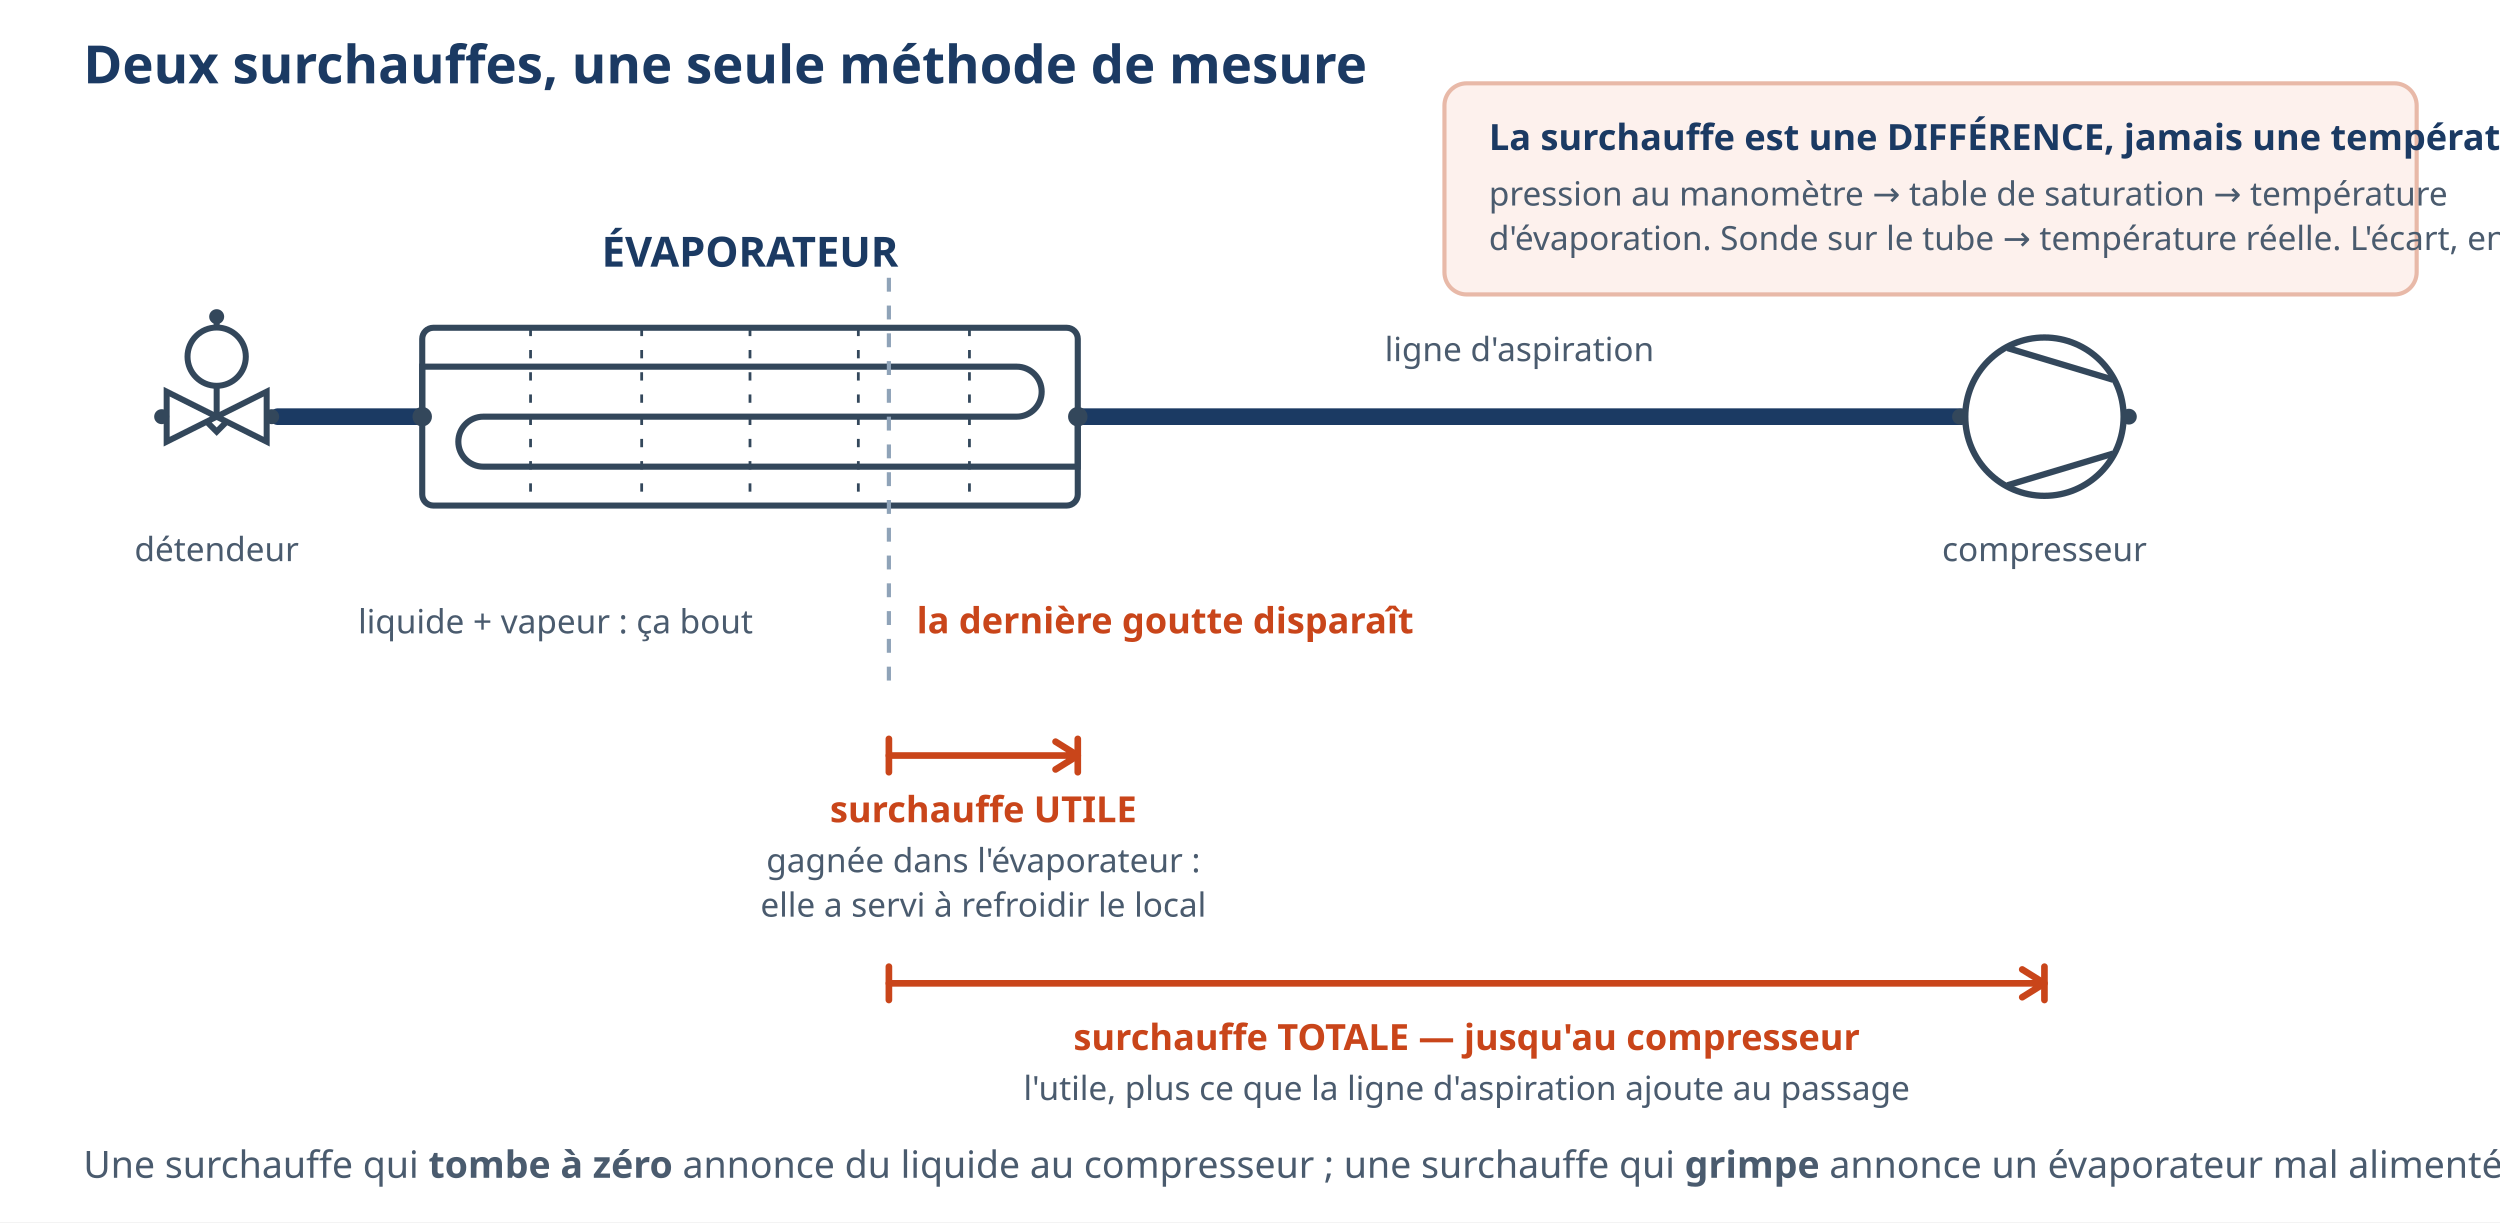
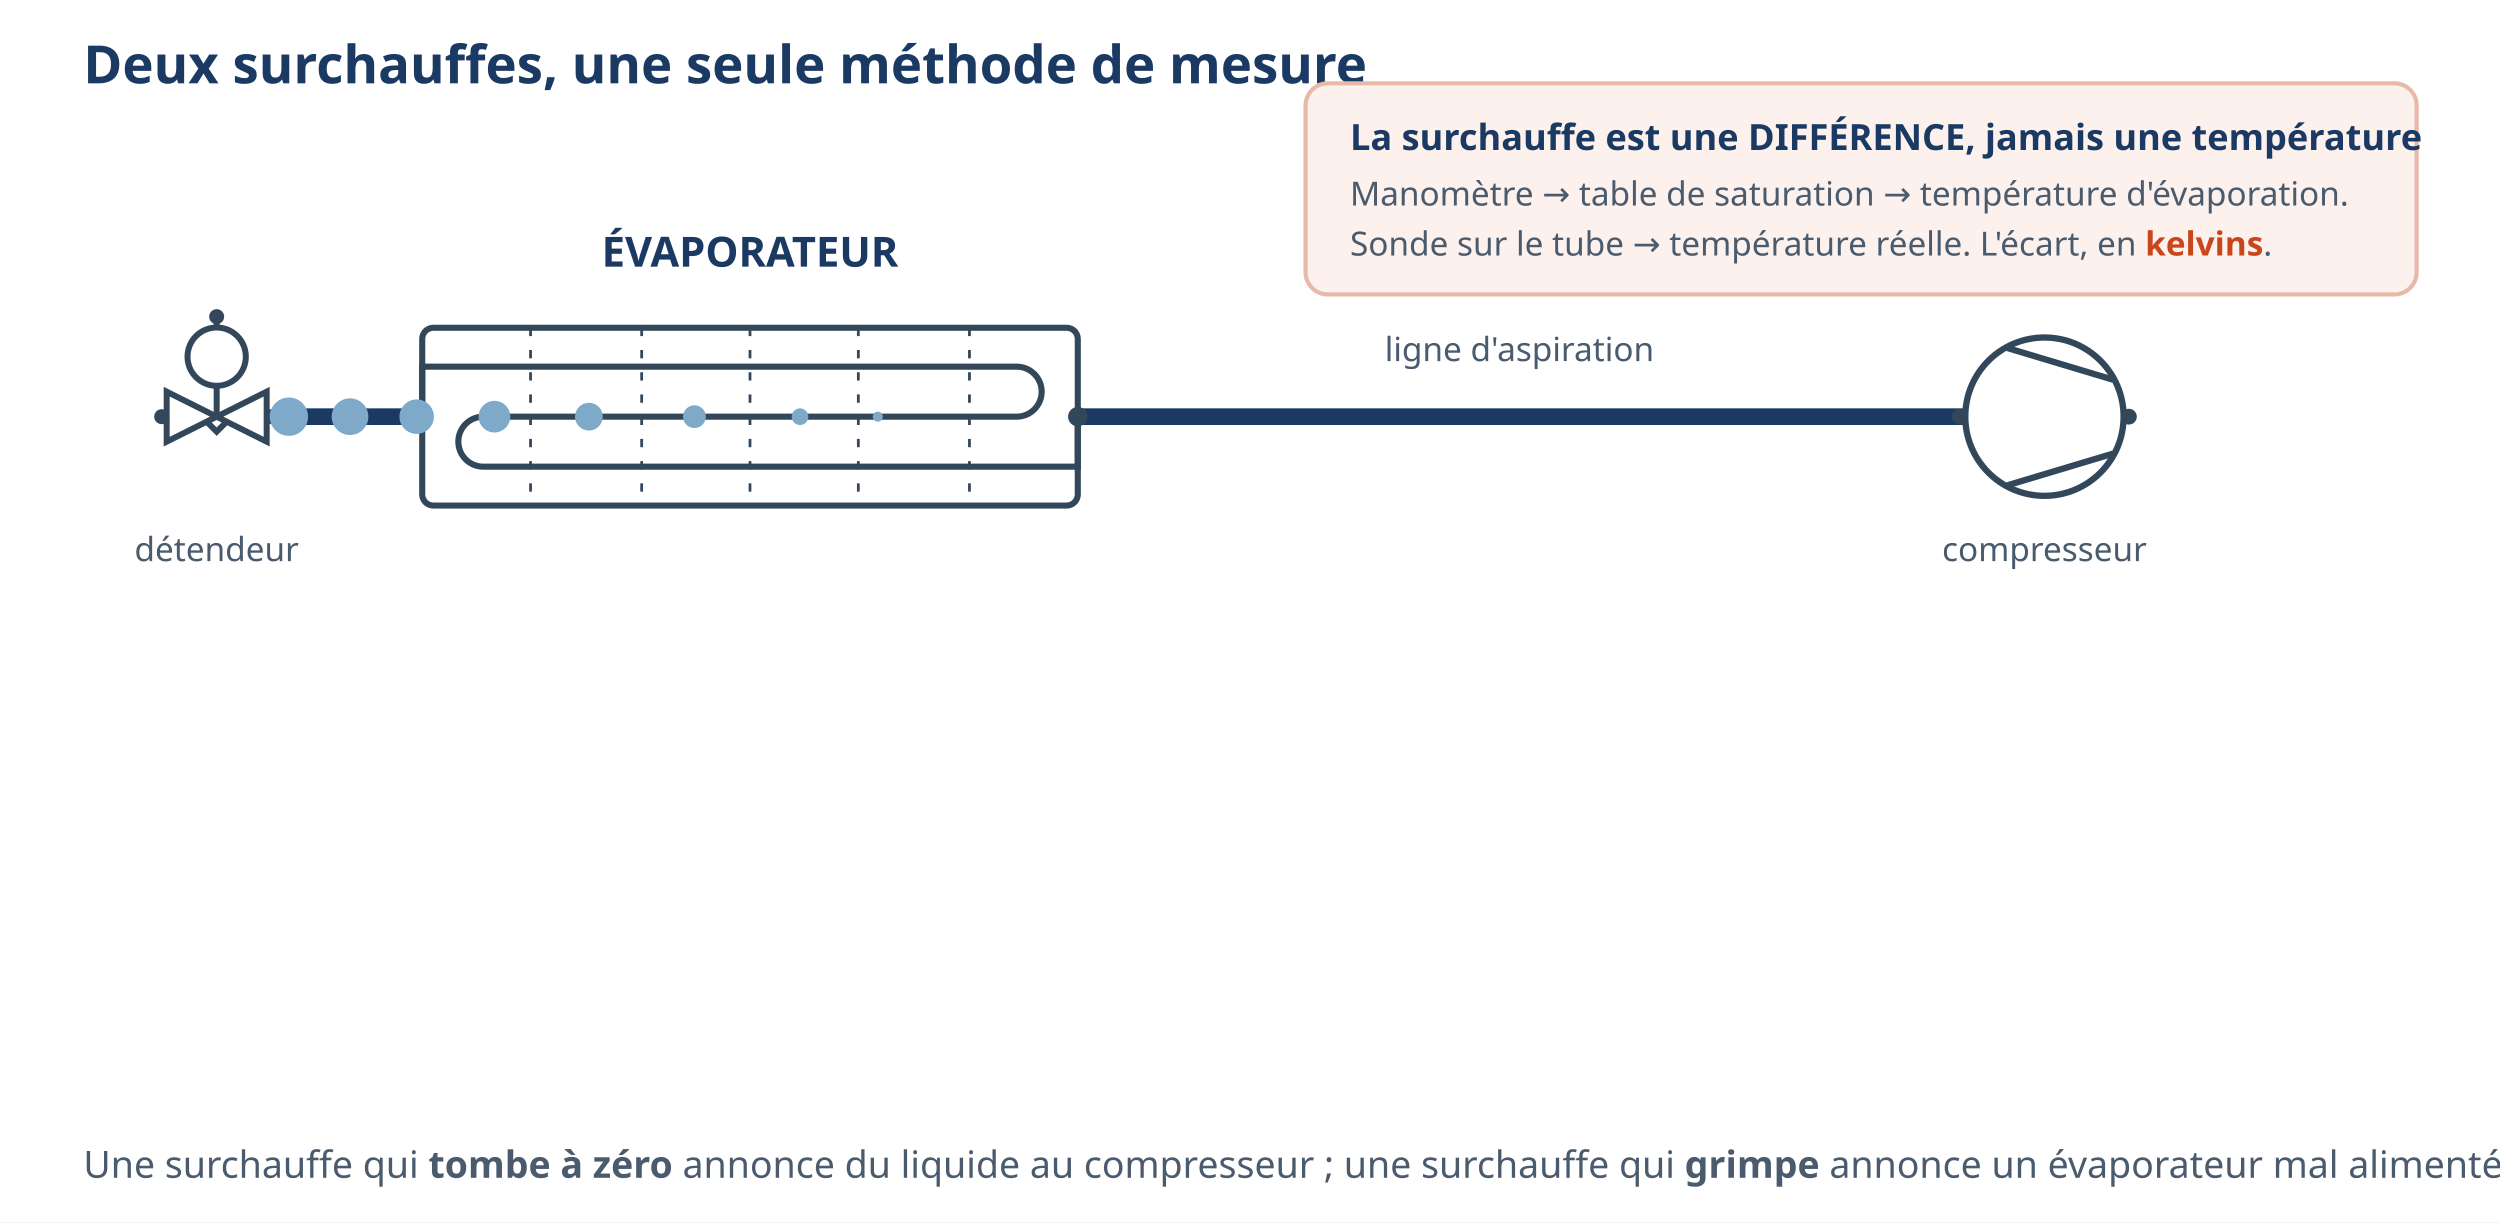
- <svg xmlns="http://www.w3.org/2000/svg" viewBox="0 0 900 440" role="img" aria-label="Le fluide sort du détendeur en mélange liquide et vapeur, et entre dans l'évaporateur. Il bout tout au long de la batterie. En un point, la dernière goutte disparaît : à partir de là il n'y a plus que de la vapeur, et la température peut de nouveau monter. Ce que la vapeur gagne à l'intérieur même de l'évaporateur s'appelle la surchauffe utile, parce qu'elle a servi à refroidir le local. Ce qu'elle gagne ensuite dans la ligne d'aspiration jusqu'au compresseur s'y ajoute : le total s'appelle la surchauffe totale. On la mesure toujours de la même façon : la pression lue au manomètre donne, par la table de saturation, la température d'évaporation ; la sonde de contact donne la température réelle du tube ; la différence entre les deux est la surchauffe, exprimée en kelvins.">
+ <svg xmlns="http://www.w3.org/2000/svg" viewBox="0 0 900 440" role="img" aria-label="Dans l'évaporateur, le fluide venu du détendeur bout : les gouttes de liquide rapetissent le long du tube et la dernière disparaît en un point marqué d'un repère. Au-delà, il n'y a plus que de la vapeur, dont la température remonte : ce qu'elle gagne encore dans l'évaporateur est la surchauffe utile, puisqu'elle a servi à refroidir le local ; ce qu'elle gagne ensuite dans la ligne d'aspiration s'y ajoute et forme la surchauffe totale. Deux accolades les montrent l'une après l'autre. La surchauffe se mesure toujours par différence : la pression au manomètre donne, par la table de saturation, la température d'évaporation ; la sonde de contact donne la température réelle du tube ; l'écart entre les deux est la surchauffe, en kelvins. Le passage du fluide se répète sans fin, le phénomène étant permanent.">
  <style>
    .t      { font:700 19px Calibri,Segoe UI,sans-serif; fill:#1b3a63; }
    .st     { font:700 14px Calibri,Segoe UI,sans-serif; fill:#1b3a63; }
    .lg     { font:400 13.5px Calibri,Segoe UI,sans-serif; fill:#4a5b6e; }
    .sm     { font:400 12px Calibri,Segoe UI,sans-serif; fill:#4a5b6e; }
    .organe { font:700 15px Calibri,Segoe UI,sans-serif; fill:#1b3a63; }
    .bad    { font:700 13px Calibri,Segoe UI,sans-serif; fill:#c9451a; }
    .trait  { fill:none; stroke:#33475b; stroke-width:2.2; }
    .fine   { fill:none; stroke:#33475b; stroke-width:1; stroke-dasharray:3 5; }
    .pt     { fill:#33475b; }
    .bp     { fill:none; stroke:#1b3a63; stroke-width:6; stroke-linecap:round; stroke-linejoin:round; }
    .acc    { fill:none; stroke:#c9451a; stroke-width:2.4; stroke-linecap:round; stroke-linejoin:round; }
    .dash   { fill:none; stroke:#8fa3b8; stroke-width:1.5; stroke-dasharray:5 5; }
+     .vap    { fill:#ffffff; stroke:#7fa9c9; stroke-width:1.8; }
+     /* Filet conditionné à `print`, jamais au confort visuel : cette dernière
+        condition supprimait la démonstration à l'écran (incident du 27/07). À
+        l'impression les animate sont neutralisés, et les valeurs de base — état
+        représentatif : gouttes qui rapetissent jusqu'au repère, vapeur seule
+        au-delà — laissent une planche juste. Les blocs révélés une seule fois
+        (.final) sont forcés à leur état final. */
+     @media print {
+       animate { display: none; }
+       .final  { opacity: 1 !important; }
+     }
  </style>
  <rect width="900" height="440" fill="#ffffff" />
  <text class="t" x="30" y="30">Deux surchauffes, une seule méthode de mesure</text>
  <path class="bp" d="M 100 150 L 152 150" />
  <path class="bp" d="M 388 150 L 706 150" />
  <g transform="translate(78,150) scale(1.8)" stroke="#33475b" stroke-width="1.2" fill="none">
    <circle cx="0" cy="-12" r="5.83" fill="#fff" />
    <path d="M 0 -18 L 0 -20" />
    <polygon points="2,1 0,3 -2,1 -10,5 -10,-5 10,5 10,-5 -2,1 0,0" fill="#fff" />
    <path d="M 0 0 L 0 -6 M 10 0 L 11 0 M -10 0 L -11 0" />
    <circle class="pt" cx="0" cy="-20" r="1.5" stroke="none" />
    <circle class="pt" cx="11" cy="0" r="1.5" stroke="none" />
    <circle class="pt" cx="-11" cy="0" r="1.5" stroke="none" />
  </g>
  <text class="sm" x="78" y="202" text-anchor="middle">détendeur</text>
  <g transform="translate(270,150)">
    <rect x="-118" y="-32" width="236" height="64" rx="4" fill="#fff" stroke="#33475b" stroke-width="2.2" />
    <path class="fine" d="M -79 -32 L -79 32 M -39 -32 L -39 32 M 0 -32 L 0 32 M 39 -32 L 39 32 M 79 -32 L 79 32" />
    <path class="trait" d="M -118 0 L -118 -18 L 96 -18 A 9 9 0 0 1 96 0 L -96 0 A 9 9 0 0 0 -96 18 L 118 18 L 118 0" />
    <circle class="pt" cx="-118" cy="0" r="3.5" />
    <circle class="pt" cx="118" cy="0" r="3.5" />
  </g>
  <text class="organe" x="270" y="96" text-anchor="middle">ÉVAPORATEUR</text>
  <g transform="translate(736,150) scale(1.9)" stroke="#33475b" stroke-width="1.2" fill="none">
    <circle cx="0" cy="0" r="15" fill="#fff" />
    <path d="M -15 0 L -16 0 M 15 0 L 16 0" />
    <path d="M -7 -13 L 13 -7 M -7 13 L 13 7" />
    <circle class="pt" cx="-16" cy="0" r="1.5" stroke="none" />
    <circle class="pt" cx="16" cy="0" r="1.5" stroke="none" />
  </g>
  <text class="sm" x="736" y="202" text-anchor="middle">compresseur</text>
  <text class="sm" x="547" y="130" text-anchor="middle">ligne d'aspiration</text>
-   <path class="dash" d="M 320 100 L 320 250" />
-   <text class="sm" x="200" y="228" text-anchor="middle">liquide + vapeur : ça bout</text>
-   <text class="bad" x="330" y="228">la dernière goutte disparaît</text>
-   <path class="acc" d="M 320 272 L 388 272 m -8 -5 l 8 5 -8 5" />
-   <path class="acc" d="M 320 266 L 320 278 M 388 266 L 388 278" />
-   <text class="bad" x="354" y="296" text-anchor="middle">surchauffe UTILE</text>
-   <text class="sm" x="354" y="314" text-anchor="middle">gagnée dans l'évaporateur :</text>
-   <text class="sm" x="354" y="330" text-anchor="middle">elle a servi à refroidir le local</text>
-   <path class="acc" d="M 320 354 L 736 354 m -8 -5 l 8 5 -8 5" />
-   <path class="acc" d="M 320 348 L 320 360 M 736 348 L 736 360" />
-   <text class="bad" x="528" y="378" text-anchor="middle">surchauffe TOTALE — jusqu'au compresseur</text>
-   <text class="sm" x="528" y="396" text-anchor="middle">l'utile, plus ce que la ligne d'aspiration ajoute au passage</text>
-   <g transform="translate(520,30)">
-     <rect x="0" y="0" width="350" height="76" rx="8" fill="#fdf1ed" stroke="#e8b9a8" stroke-width="1.5" />
+   <g fill="#7fa9c9">
+     <circle cx="316" cy="150" r="1.8">
+       <animate attributeName="cx" values="102;320;320" keyTimes="0;.583;1" dur="12s" repeatCount="indefinite" />
+       <animate attributeName="r" values="0;6.6;3.3;0;0" keyTimes="0;.015;.35;.583;1" dur="12s" repeatCount="indefinite" />
+     </circle>
+     <circle cx="104" cy="150" r="6.9">
+       <animate attributeName="cx" values="102;102;196;196" keyTimes="0;.1;.353;1" dur="12s" repeatCount="indefinite" />
+       <animate attributeName="r" values="0;0;5.4;2.7;0;0" keyTimes="0;.1;.113;.25;.353;1" dur="12s" repeatCount="indefinite" />
+     </circle>
+     <circle cx="126" cy="150" r="6.6">
+       <animate attributeName="cx" values="102;102;262;262" keyTimes="0;.2;.630;1" dur="12s" repeatCount="indefinite" />
+       <animate attributeName="r" values="0;0;6.2;3.1;0;0" keyTimes="0;.2;.213;.46;.630;1" dur="12s" repeatCount="indefinite" />
+     </circle>
+     <circle cx="150" cy="150" r="6.2">
+       <animate attributeName="cx" values="102;102;172;172" keyTimes="0;.3;.488;1" dur="12s" repeatCount="indefinite" />
+       <animate attributeName="r" values="0;0;4.8;2.4;0;0" keyTimes="0;.3;.313;.41;.488;1" dur="12s" repeatCount="indefinite" />
+     </circle>
+     <circle cx="178" cy="150" r="5.7">
+       <animate attributeName="cx" values="102;102;288;288" keyTimes="0;.4;.900;1" dur="12s" repeatCount="indefinite" />
+       <animate attributeName="r" values="0;0;6.4;3.2;0;0" keyTimes="0;.4;.413;.70;.900;1" dur="12s" repeatCount="indefinite" />
+     </circle>
+     <circle cx="212" cy="150" r="5.0">
+       <animate attributeName="cx" values="102;102;204;204" keyTimes="0;.52;.794;1" dur="12s" repeatCount="indefinite" />
+       <animate attributeName="r" values="0;0;5.5;2.7;0;0" keyTimes="0;.52;.533;.68;.794;1" dur="12s" repeatCount="indefinite" />
+     </circle>
+     <circle cx="250" cy="150" r="4.1">
+       <animate attributeName="cx" values="102;102;250;250" keyTimes="0;.6;.998;1" dur="12s" repeatCount="indefinite" />
+       <animate attributeName="r" values="0;0;6.0;3.0;0;0" keyTimes="0;.6;.613;.84;.998;1" dur="12s" repeatCount="indefinite" />
+     </circle>
+     <circle cx="288" cy="150" r="3.0">
+       <animate attributeName="cx" values="102;102;170;170" keyTimes="0;.78;.963;1" dur="12s" repeatCount="indefinite" />
+       <animate attributeName="r" values="0;0;4.6;2.3;0;0" keyTimes="0;.78;.793;.89;.963;1" dur="12s" repeatCount="indefinite" />
+     </circle>
+   </g>
+   <circle cx="320" cy="150" r="4" fill="none" stroke="#ff6b35" stroke-width="3" opacity="0">
+     <animate attributeName="r" values="4;4;22;22" keyTimes="0;.583;.667;1" dur="12s" repeatCount="indefinite" />
+     <animate attributeName="opacity" values="0;0;.95;0;0" keyTimes="0;.583;.592;.667;1" dur="12s" repeatCount="indefinite" />
+   </circle>
+   <text class="sm final" x="200" y="228" text-anchor="middle" opacity="0">liquide + vapeur : ça bout<animate attributeName="opacity" values="0;1" dur="0.6s" begin="2.5s" fill="freeze" />
+   </text>
+   <g class="final" opacity="0">
+     <animate attributeName="opacity" values="0;1" dur="0.7s" begin="7s" fill="freeze" />
+     <path class="dash" d="M 320 100 L 320 250" />
+     <circle cx="320" cy="150" r="6.5" fill="#ffffff" />
+     <circle cx="320" cy="150" r="4.2" fill="#c9451a" />
+     <text class="bad" x="330" y="228">la dernière goutte disparaît</text>
+   </g>
+   <g class="final" opacity="0">
+     <animate attributeName="opacity" values="0;1" dur="0.7s" begin="8.8s" fill="freeze" />
+     <circle class="vap" cx="356" cy="150" r="3.4">
+       <animate attributeName="cx" values="326;700" dur="4s" repeatCount="indefinite" />
+       <animate attributeName="opacity" values="0;.9;.9;0" keyTimes="0;.08;.88;1" dur="4s" repeatCount="indefinite" />
+     </circle>
+     <circle class="vap" cx="450" cy="150" r="3.4">
+       <animate attributeName="cx" values="326;700" dur="4s" begin="1s" repeatCount="indefinite" />
+       <animate attributeName="opacity" values="0;.9;.9;0" keyTimes="0;.08;.88;1" dur="4s" begin="1s" repeatCount="indefinite" />
+     </circle>
+     <circle class="vap" cx="544" cy="150" r="3.4">
+       <animate attributeName="cx" values="326;700" dur="4s" begin="2s" repeatCount="indefinite" />
+       <animate attributeName="opacity" values="0;.9;.9;0" keyTimes="0;.08;.88;1" dur="4s" begin="2s" repeatCount="indefinite" />
+     </circle>
+     <circle class="vap" cx="638" cy="150" r="3.4">
+       <animate attributeName="cx" values="326;700" dur="4s" begin="3s" repeatCount="indefinite" />
+       <animate attributeName="opacity" values="0;.9;.9;0" keyTimes="0;.08;.88;1" dur="4s" begin="3s" repeatCount="indefinite" />
+     </circle>
+     <text class="sm" x="532" y="228">vapeur seule : elle s'échauffe</text>
+   </g>
+   <g class="final" opacity="0">
+     <animate attributeName="opacity" values="0;1" dur="0.7s" begin="10.6s" fill="freeze" />
+     <path class="acc" d="M 320 272 L 388 272 m -8 -5 l 8 5 -8 5" />
+     <path class="acc" d="M 320 266 L 320 278 M 388 266 L 388 278" />
+     <text class="bad" x="354" y="296" text-anchor="middle">surchauffe UTILE</text>
+     <text class="sm" x="354" y="314" text-anchor="middle">gagnée dans l'évaporateur :</text>
+     <text class="sm" x="354" y="330" text-anchor="middle">elle a servi à refroidir le local</text>
+   </g>
+   <g class="final" opacity="0">
+     <animate attributeName="opacity" values="0;1" dur="0.7s" begin="13.2s" fill="freeze" />
+     <path class="acc" d="M 320 354 L 706 354 m -8 -5 l 8 5 -8 5" />
+     <path class="acc" d="M 320 348 L 320 360 M 706 348 L 706 360" />
+     <text class="bad" x="513" y="378" text-anchor="middle">surchauffe TOTALE — jusqu'au compresseur</text>
+     <text class="sm" x="513" y="396" text-anchor="middle">l'utile, plus ce que la ligne d'aspiration ajoute au passage</text>
+   </g>
+   <g transform="translate(470,30)">
+     <rect x="0" y="0" width="400" height="76" rx="8" fill="#fdf1ed" stroke="#e8b9a8" stroke-width="1.5" />
    <text class="st" x="16" y="24" style="font-size:13px">La surchauffe est une DIFFÉRENCE, jamais une température</text>
-     <text class="sm" x="16" y="44">pression au manomètre → table de saturation → température</text>
-     <text class="sm" x="16" y="60">d'évaporation. Sonde sur le tube → température réelle. L'écart, en <tspan style="font-weight:700;fill:#c9451a">kelvins</tspan>.</text>
+     <text class="sm" x="16" y="44">Manomètre → table de saturation → température d'évaporation.</text>
+     <text class="sm" x="16" y="62">Sonde sur le tube → température réelle. L'écart, en <tspan style="font-weight:700;fill:#c9451a">kelvins</tspan>.</text>
  </g>
  <text class="lg" x="30" y="424">Une surchauffe qui <tspan style="font-weight:700">tombe à zéro</tspan> annonce du liquide au compresseur ; une surchauffe qui <tspan style="font-weight:700">grimpe</tspan> annonce un évaporateur mal alimenté.</text>
</svg>
